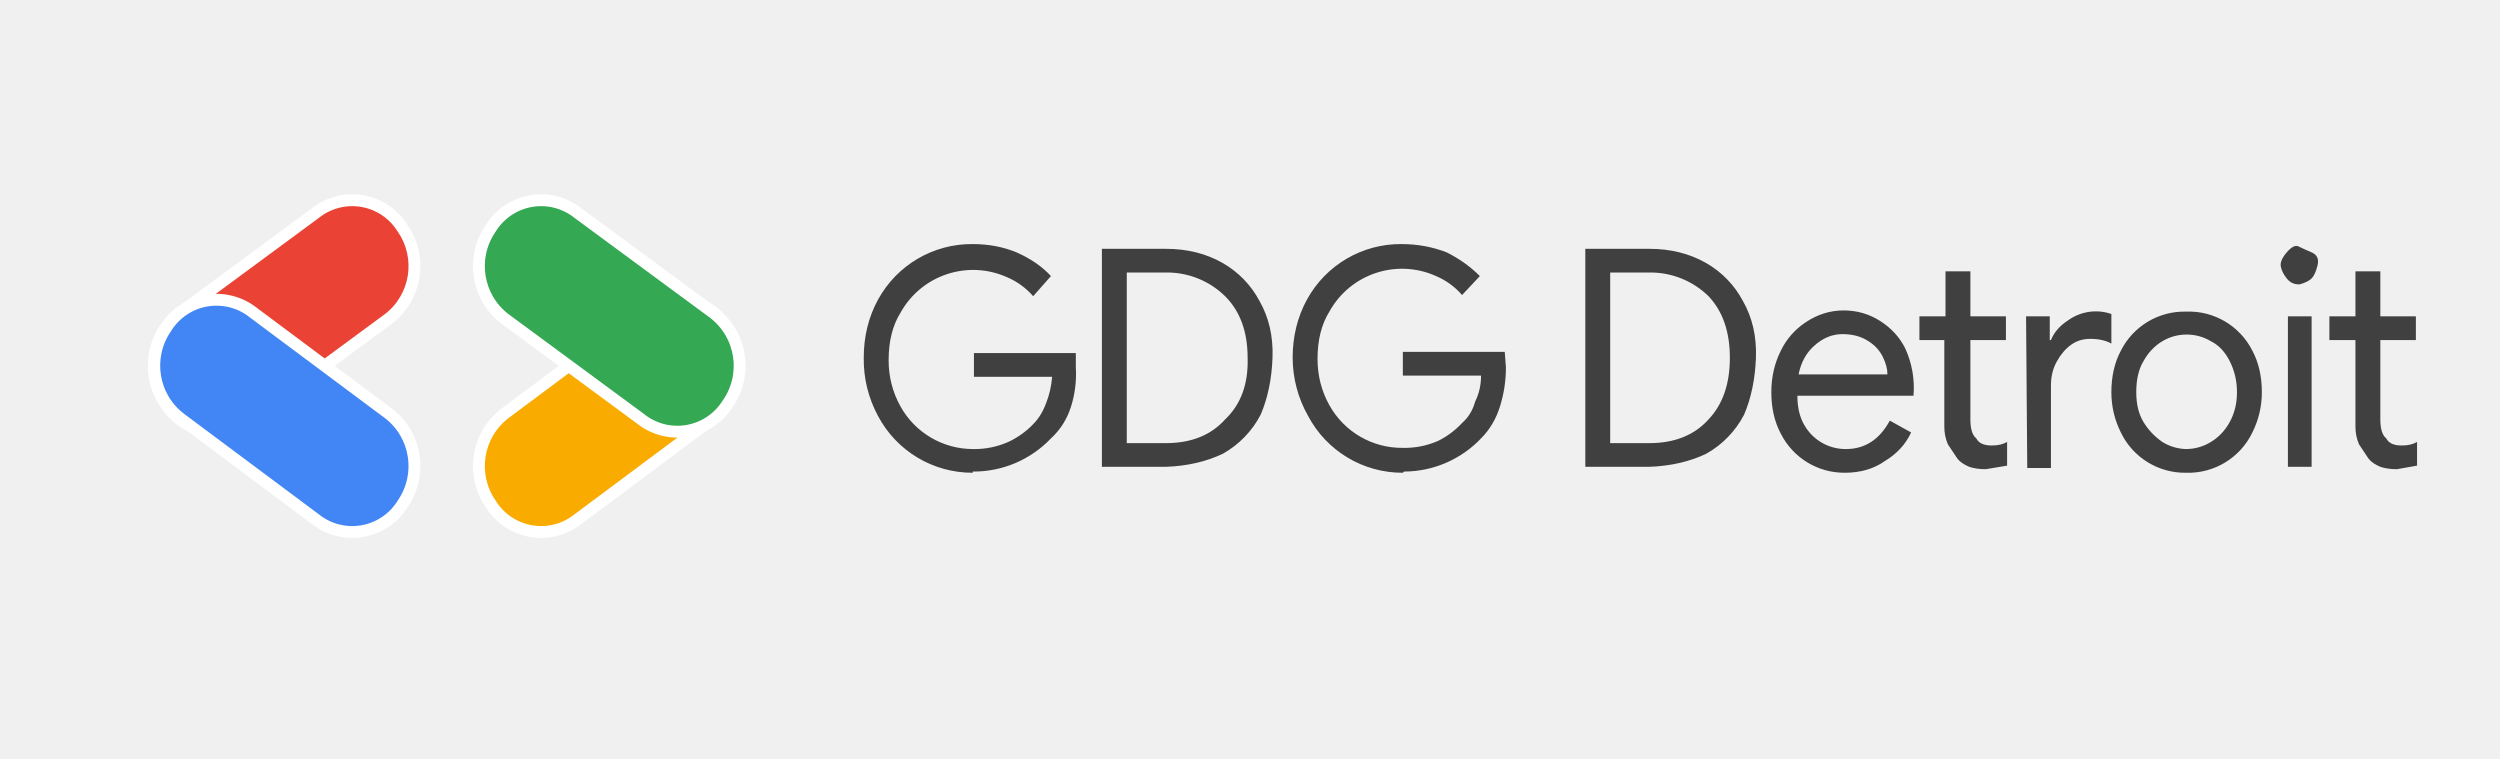
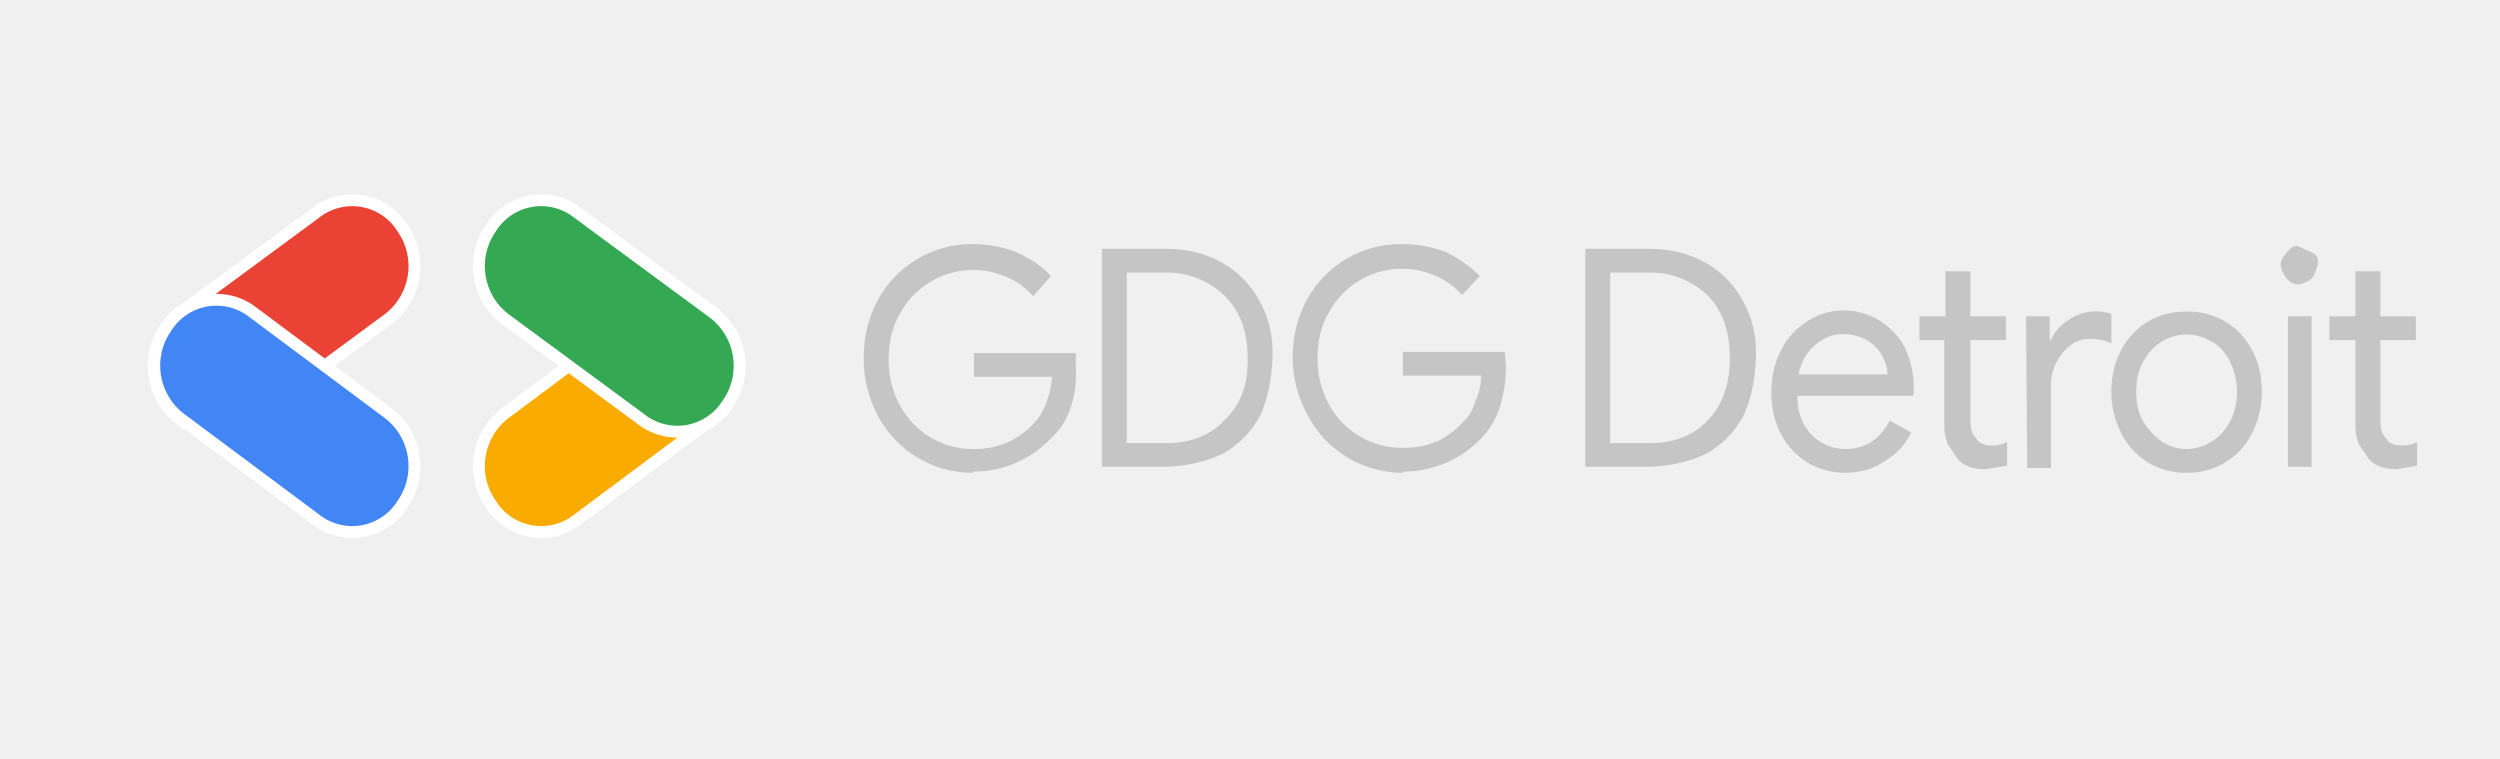
<svg xmlns="http://www.w3.org/2000/svg" fill="none" height="64" width="211">
  <clipPath id="a">
    <path d="m0 0h211v64h-211z" />
  </clipPath>
  <g clip-path="url(#a)">
    <path d="m34 19.3a5.6 5.6 0 0 1 -1.2 7.6l-11.4 8.4a5 5 0 0 1 -7.4-1.2 5.6 5.6 0 0 1 1.2-7.7l11.4-8.4a5 5 0 0 1 7.4 1.3" fill="#ea4335" />
    <path d="m34 19.3a5.6 5.6 0 0 1 -1.2 7.6l-11.4 8.4a5 5 0 0 1 -7.4-1.2 5.6 5.6 0 0 1 1.2-7.7l11.4-8.4a5 5 0 0 1 7.4 1.3z" stroke="#fff" stroke-miterlimit="10" />
    <path d="m14 27.7a5.6 5.6 0 0 0 1.2 7.6l11.4 8.5a5 5 0 0 0 7.4-1.3 5.6 5.6 0 0 0 -1.2-7.6l-11.4-8.5a5 5 0 0 0 -7.4 1.3" fill="#4285f4" />
    <path d="m14 27.7a5.6 5.6 0 0 0 1.2 7.6l11.4 8.5a5 5 0 0 0 7.4-1.3 5.6 5.6 0 0 0 -1.2-7.6l-11.4-8.5a5 5 0 0 0 -7.4 1.3z" stroke="#fff" stroke-miterlimit="10" />
    <path d="m61.4 27.7a5.6 5.6 0 0 1 -1.2 7.6l-11.4 8.5a5 5 0 0 1 -7.4-1.3 5.6 5.6 0 0 1 1.2-7.6l11.4-8.5a5 5 0 0 1 7.4 1.3" fill="#f9ab00" />
    <path d="m61.4 27.7a5.6 5.6 0 0 1 -1.2 7.6l-11.4 8.5a5 5 0 0 1 -7.4-1.3 5.6 5.6 0 0 1 1.2-7.6l11.4-8.5a5 5 0 0 1 7.4 1.3z" stroke="#fff" stroke-miterlimit="10" />
    <path d="m41.4 19.3a5.6 5.6 0 0 0 1.2 7.6l11.4 8.4a5 5 0 0 0 7.4-1.2 5.6 5.6 0 0 0 -1.2-7.7l-11.4-8.4a5 5 0 0 0 -7.4 1.3" fill="#34a853" />
    <path d="m41.4 19.3a5.6 5.6 0 0 0 1.2 7.6l11.4 8.4a5 5 0 0 0 7.4-1.2 5.6 5.6 0 0 0 -1.2-7.7l-11.4-8.4a5 5 0 0 0 -7.4 1.3z" stroke="#fff" stroke-miterlimit="10" />
-     <path d="m82.1 39.9a9 9 0 0 1 -8-4.8 10 10 0 0 1 -1.2-4.9q0-2.7 1.2-4.9a9 9 0 0 1 8-4.7q2 0 3.7.7 1.8.8 2.9 2l-1.5 1.7a6 6 0 0 0 -2.2-1.6 7 7 0 0 0 -9 3q-1 1.6-1 4 0 2.1 1 3.9a7 7 0 0 0 6.1 3.6 7 7 0 0 0 3-.6 7 7 0 0 0 2.1-1.5q.7-.7 1.1-1.8.4-1 .5-2.2h-6.6v-2h8.6v1.2q.1 1.7-.4 3.3t-1.7 2.7a9 9 0 0 1 -6.6 2.8m10.9-18.8h5.4q2.7 0 4.8 1.2a8 8 0 0 1 3.1 3.2q1.2 2.1 1.1 4.8t-1 4.8a8 8 0 0 1 -3.2 3.3q-2.1 1-4.8 1.1h-5.4zm5.4 16.4q3.2 0 5-2 2-1.9 1.9-5.2 0-3.3-1.9-5.2a7 7 0 0 0 -5-2h-3.3v14.4zm20 2.5a9 9 0 0 1 -8-4.8 10 10 0 0 1 -1.3-4.9q0-2.7 1.2-4.9a9 9 0 0 1 8-4.7q2 0 3.8.7 1.6.8 2.8 2l-1.5 1.6a6 6 0 0 0 -2.2-1.6 7 7 0 0 0 -9 3q-1 1.6-1 4 0 2.1 1 3.9a7 7 0 0 0 6.2 3.6 7 7 0 0 0 3-.6 7 7 0 0 0 2-1.5q.8-.7 1.1-1.8.5-1 .5-2.2h-6.6v-2h8.6l.1 1.3q0 1.7-.5 3.3t-1.6 2.7a9 9 0 0 1 -6.5 2.8m15.3-18.8h5.4q2.7 0 4.8 1.2a8 8 0 0 1 3.1 3.2q1.2 2.1 1.1 4.8t-1 4.8a8 8 0 0 1 -3.2 3.3q-2.1 1-4.8 1.1h-5.4zm5.4 16.4q3.2 0 5-2 1.8-1.9 1.8-5.2t-1.8-5.2a7 7 0 0 0 -5-2h-3.3v14.4zm16.5 2.5a6 6 0 0 1 -5.4-3.3q-.8-1.5-.8-3.5 0-1.9.8-3.5a6 6 0 0 1 2.1-2.4q1.5-1 3.2-1t3.1.9 2.1 2.3a8 8 0 0 1 .7 4h-9.8q0 1.5.6 2.5a4 4 0 0 0 3.5 2q2.4 0 3.7-2.4l1.8 1q-.7 1.5-2.2 2.4-1.4 1-3.4 1m3.6-8.3q0-.7-.4-1.5t-1.2-1.3q-.9-.6-2.2-.6t-2.4 1q-1 .9-1.3 2.4zm8.3 8q-.8 0-1.4-.2-.7-.3-1-.7l-.8-1.2q-.3-.7-.3-1.5v-7.3h-2.1v-2h2.2v-3.8h2.1v3.8h3v2h-3v6.7q0 1.2.5 1.6.3.6 1.3.6.8 0 1.3-.3v2zm3.4-12.9h2v2h.1q.4-1 1.5-1.7a4 4 0 0 1 3.6-.5v2.5q-.7-.4-1.8-.4-.9 0-1.6.5t-1.2 1.4-.5 2v7h-2zm13.5 13.2a6 6 0 0 1 -5.5-3.4q-.8-1.6-.8-3.4 0-2 .8-3.5a6 6 0 0 1 5.5-3.3 6 6 0 0 1 5.6 3.3q.8 1.5.8 3.5 0 1.8-.8 3.4a6 6 0 0 1 -5.6 3.4m0-2a4 4 0 0 0 2.1-.6q1-.6 1.6-1.7t.6-2.5-.6-2.6-1.6-1.7a4 4 0 0 0 -4.1 0q-1 .6-1.6 1.7-.6 1-.6 2.6 0 1.5.6 2.5t1.6 1.7a4 4 0 0 0 2 .6m9.5-13.9q-.6 0-1-.5t-.5-1 .5-1.2 1-.5 1.1.5.5 1.1-.5 1.1-1 .5m-1 2.7h2v12.7h-2zm9.2 12.9q-.8 0-1.4-.2-.7-.3-1-.7l-.8-1.2q-.3-.7-.3-1.5v-7.3h-2.2v-2h2.2v-3.8h2.1v3.8h3v2h-3v6.7q0 1.2.5 1.6.3.6 1.3.6.8 0 1.3-.3v2z" fill="#404040" />
+     <path d="m82.1 39.9a9 9 0 0 1 -8-4.8 10 10 0 0 1 -1.2-4.9q0-2.7 1.2-4.9a9 9 0 0 1 8-4.7q2 0 3.7.7 1.8.8 2.9 2l-1.5 1.7a6 6 0 0 0 -2.2-1.6 7 7 0 0 0 -9 3q-1 1.6-1 4 0 2.1 1 3.9a7 7 0 0 0 6.1 3.6 7 7 0 0 0 3-.6 7 7 0 0 0 2.1-1.5q.7-.7 1.1-1.8.4-1 .5-2.2h-6.6v-2h8.6v1.2q.1 1.7-.4 3.3t-1.7 2.7a9 9 0 0 1 -6.6 2.8m10.9-18.8h5.4q2.7 0 4.8 1.2a8 8 0 0 1 3.1 3.2q1.2 2.1 1.1 4.8t-1 4.8a8 8 0 0 1 -3.2 3.3q-2.1 1-4.8 1.1h-5.4zm5.4 16.4q3.2 0 5-2 2-1.9 1.9-5.2 0-3.3-1.9-5.2a7 7 0 0 0 -5-2h-3.3v14.4zm20 2.5a9 9 0 0 1 -8-4.8 10 10 0 0 1 -1.3-4.9q0-2.7 1.2-4.9a9 9 0 0 1 8-4.7q2 0 3.8.7 1.6.8 2.8 2l-1.5 1.6a6 6 0 0 0 -2.2-1.6 7 7 0 0 0 -9 3q-1 1.6-1 4 0 2.1 1 3.9a7 7 0 0 0 6.2 3.6 7 7 0 0 0 3-.6 7 7 0 0 0 2-1.5q.8-.7 1.1-1.8.5-1 .5-2.2h-6.6v-2h8.6l.1 1.3q0 1.7-.5 3.3t-1.6 2.7a9 9 0 0 1 -6.5 2.8m15.3-18.8h5.4q2.7 0 4.8 1.2a8 8 0 0 1 3.1 3.2q1.2 2.1 1.1 4.8t-1 4.8a8 8 0 0 1 -3.2 3.3q-2.1 1-4.8 1.1h-5.4zm5.4 16.4q3.2 0 5-2 1.8-1.9 1.8-5.2t-1.8-5.2a7 7 0 0 0 -5-2h-3.3v14.4zm16.5 2.5a6 6 0 0 1 -5.4-3.3q-.8-1.5-.8-3.5 0-1.9.8-3.5a6 6 0 0 1 2.1-2.4q1.5-1 3.2-1t3.1.9 2.1 2.3a8 8 0 0 1 .7 4h-9.8q0 1.5.6 2.5a4 4 0 0 0 3.5 2q2.4 0 3.7-2.4l1.8 1q-.7 1.5-2.2 2.4-1.4 1-3.4 1m3.6-8.3q0-.7-.4-1.5t-1.2-1.3q-.9-.6-2.2-.6t-2.4 1q-1 .9-1.3 2.4zm8.3 8q-.8 0-1.4-.2-.7-.3-1-.7l-.8-1.2q-.3-.7-.3-1.5v-7.3h-2.1v-2h2.2v-3.8h2.1v3.8h3v2h-3v6.7q0 1.2.5 1.6.3.6 1.3.6.8 0 1.3-.3v2zm3.4-12.9h2v2h.1q.4-1 1.5-1.7a4 4 0 0 1 3.6-.5v2.5q-.7-.4-1.8-.4-.9 0-1.6.5t-1.2 1.4-.5 2v7h-2zm13.5 13.2a6 6 0 0 1 -5.5-3.4q-.8-1.6-.8-3.4 0-2 .8-3.5a6 6 0 0 1 5.5-3.3 6 6 0 0 1 5.6 3.3q.8 1.5.8 3.5 0 1.8-.8 3.4a6 6 0 0 1 -5.6 3.4m0-2a4 4 0 0 0 2.1-.6q1-.6 1.6-1.7t.6-2.5-.6-2.6-1.6-1.7a4 4 0 0 0 -4.1 0q-1 .6-1.6 1.7-.6 1-.6 2.6 0 1.5.6 2.5t1.6 1.7a4 4 0 0 0 2 .6m9.5-13.9q-.6 0-1-.5t-.5-1 .5-1.2 1-.5 1.1.5.5 1.1-.5 1.1-1 .5m-1 2.7h2v12.7h-2zm9.2 12.9q-.8 0-1.4-.2-.7-.3-1-.7l-.8-1.2q-.3-.7-.3-1.5v-7.3h-2.2v-2h2.2v-3.8h2.1v3.8h3v2h-3v6.7q0 1.2.5 1.6.3.6 1.3.6.8 0 1.3-.3v2z" fill="#c5c5c5" />
  </g>
</svg>
